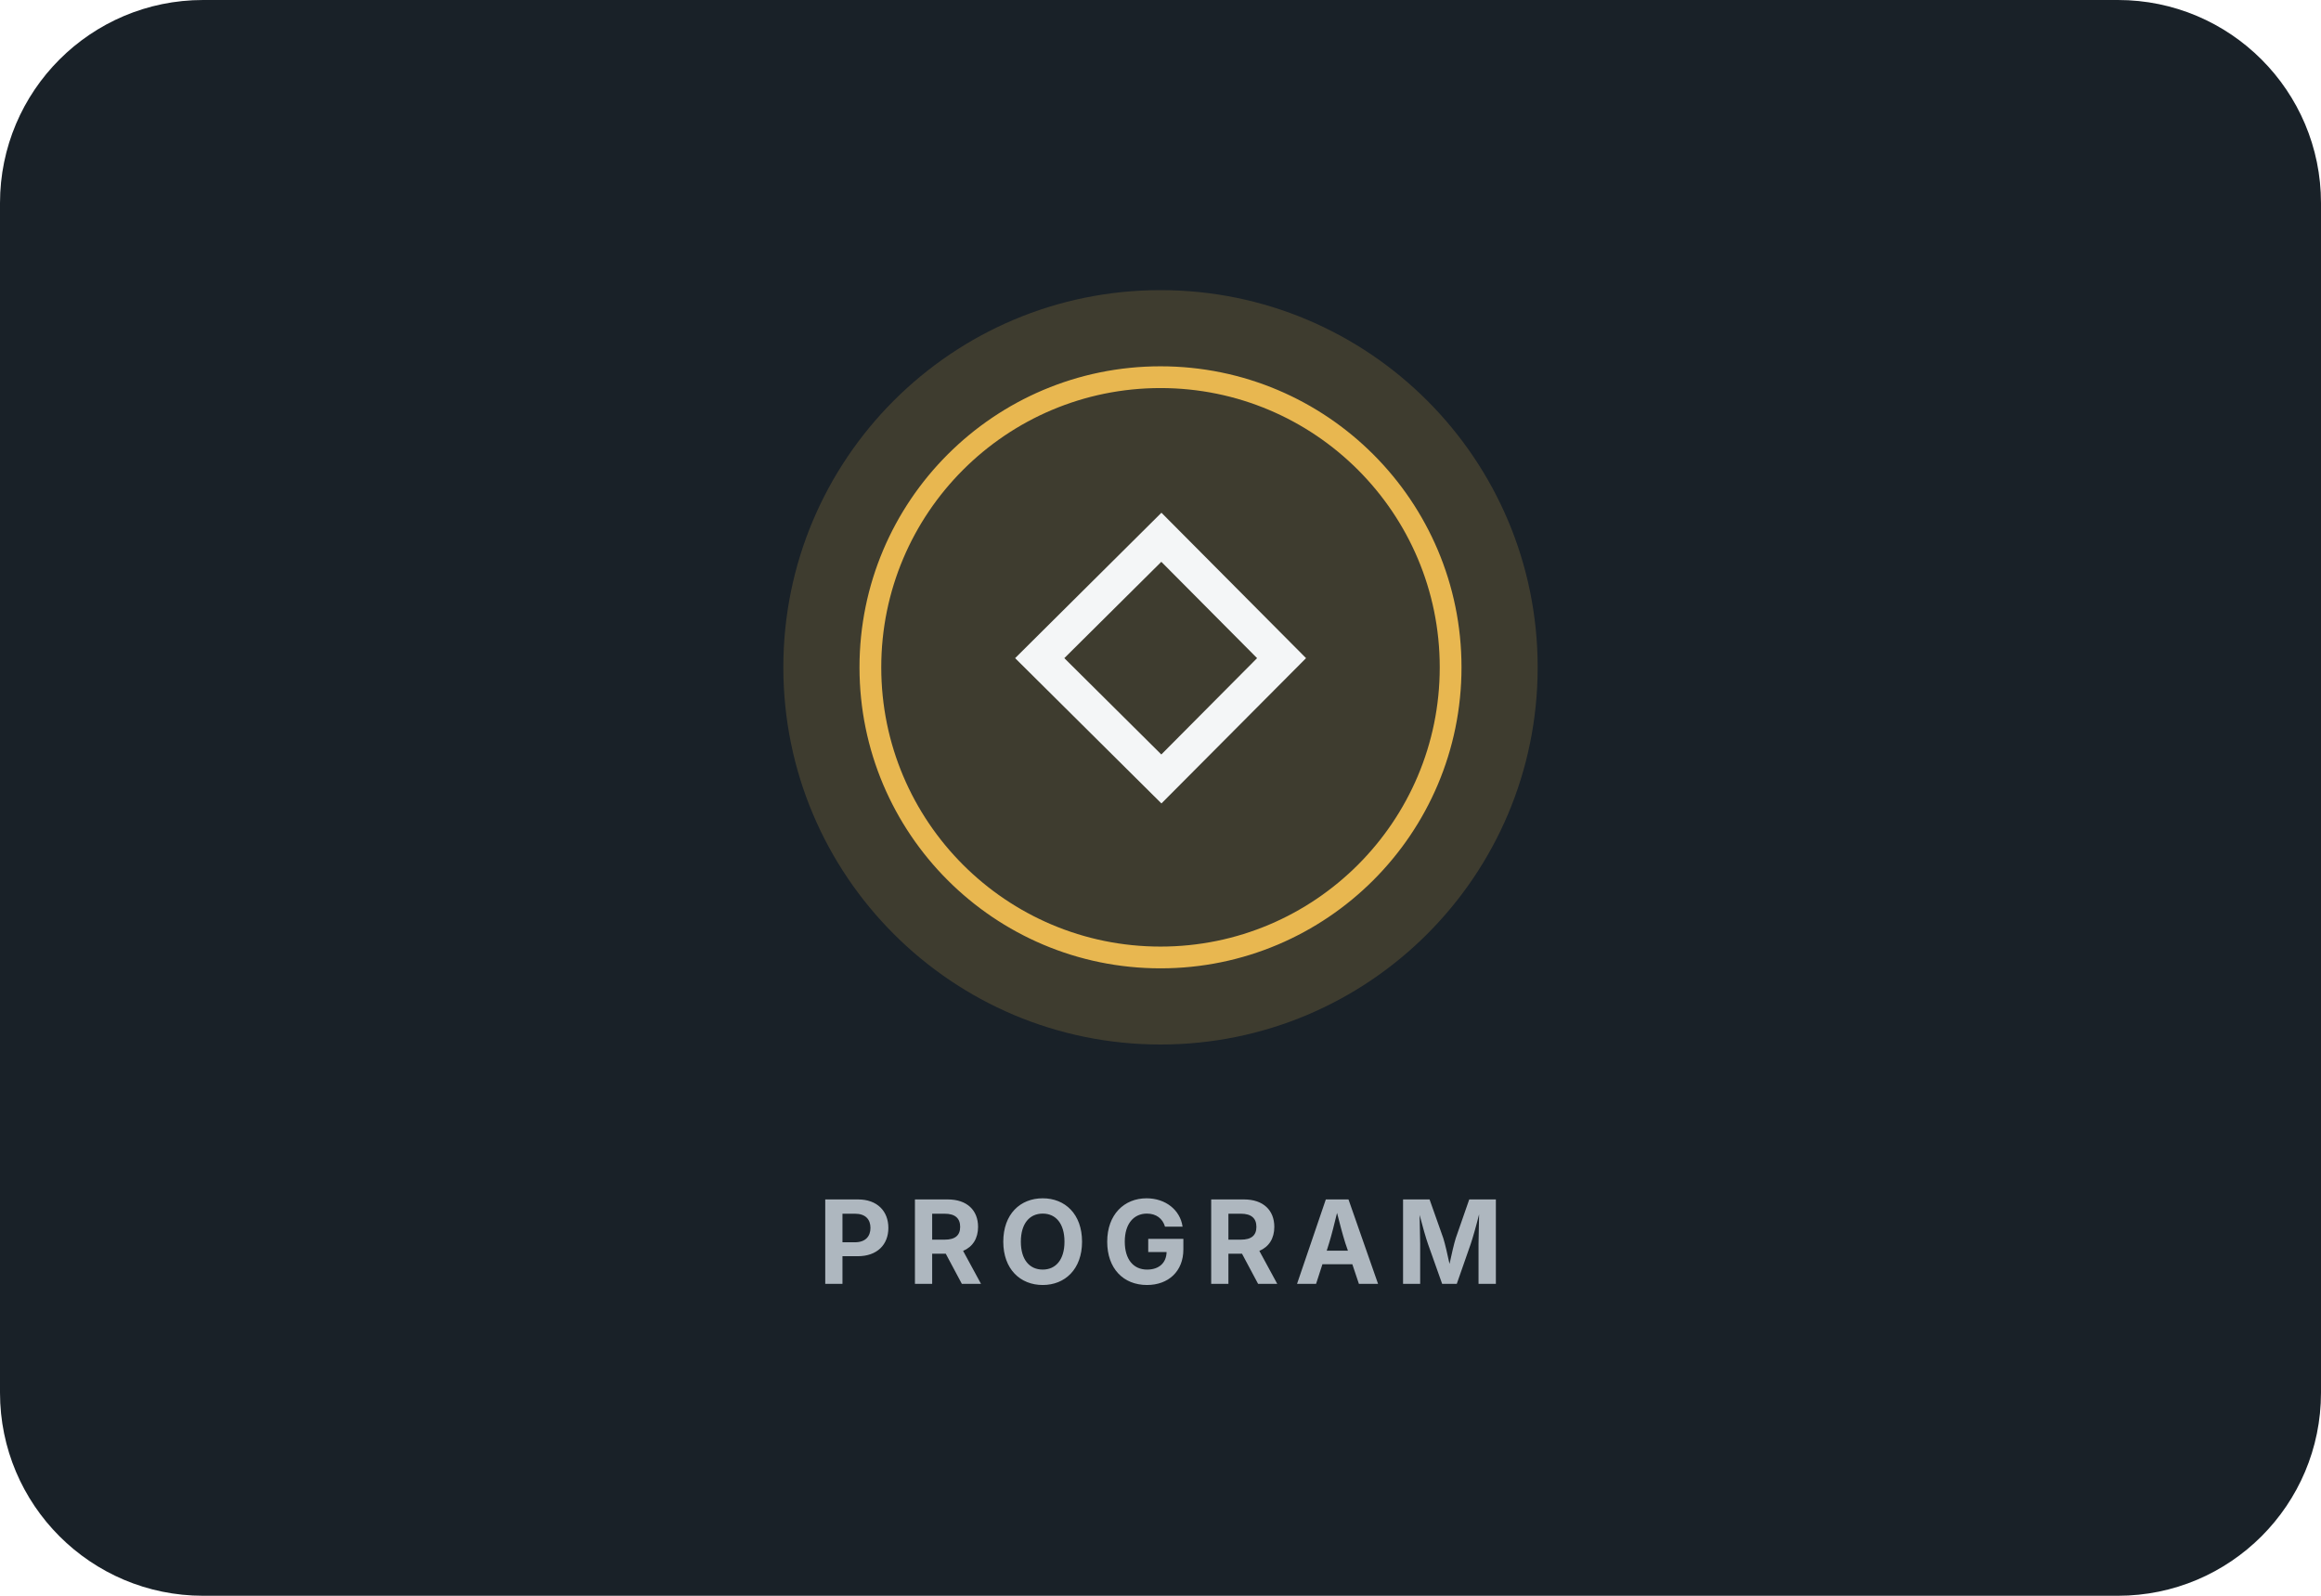
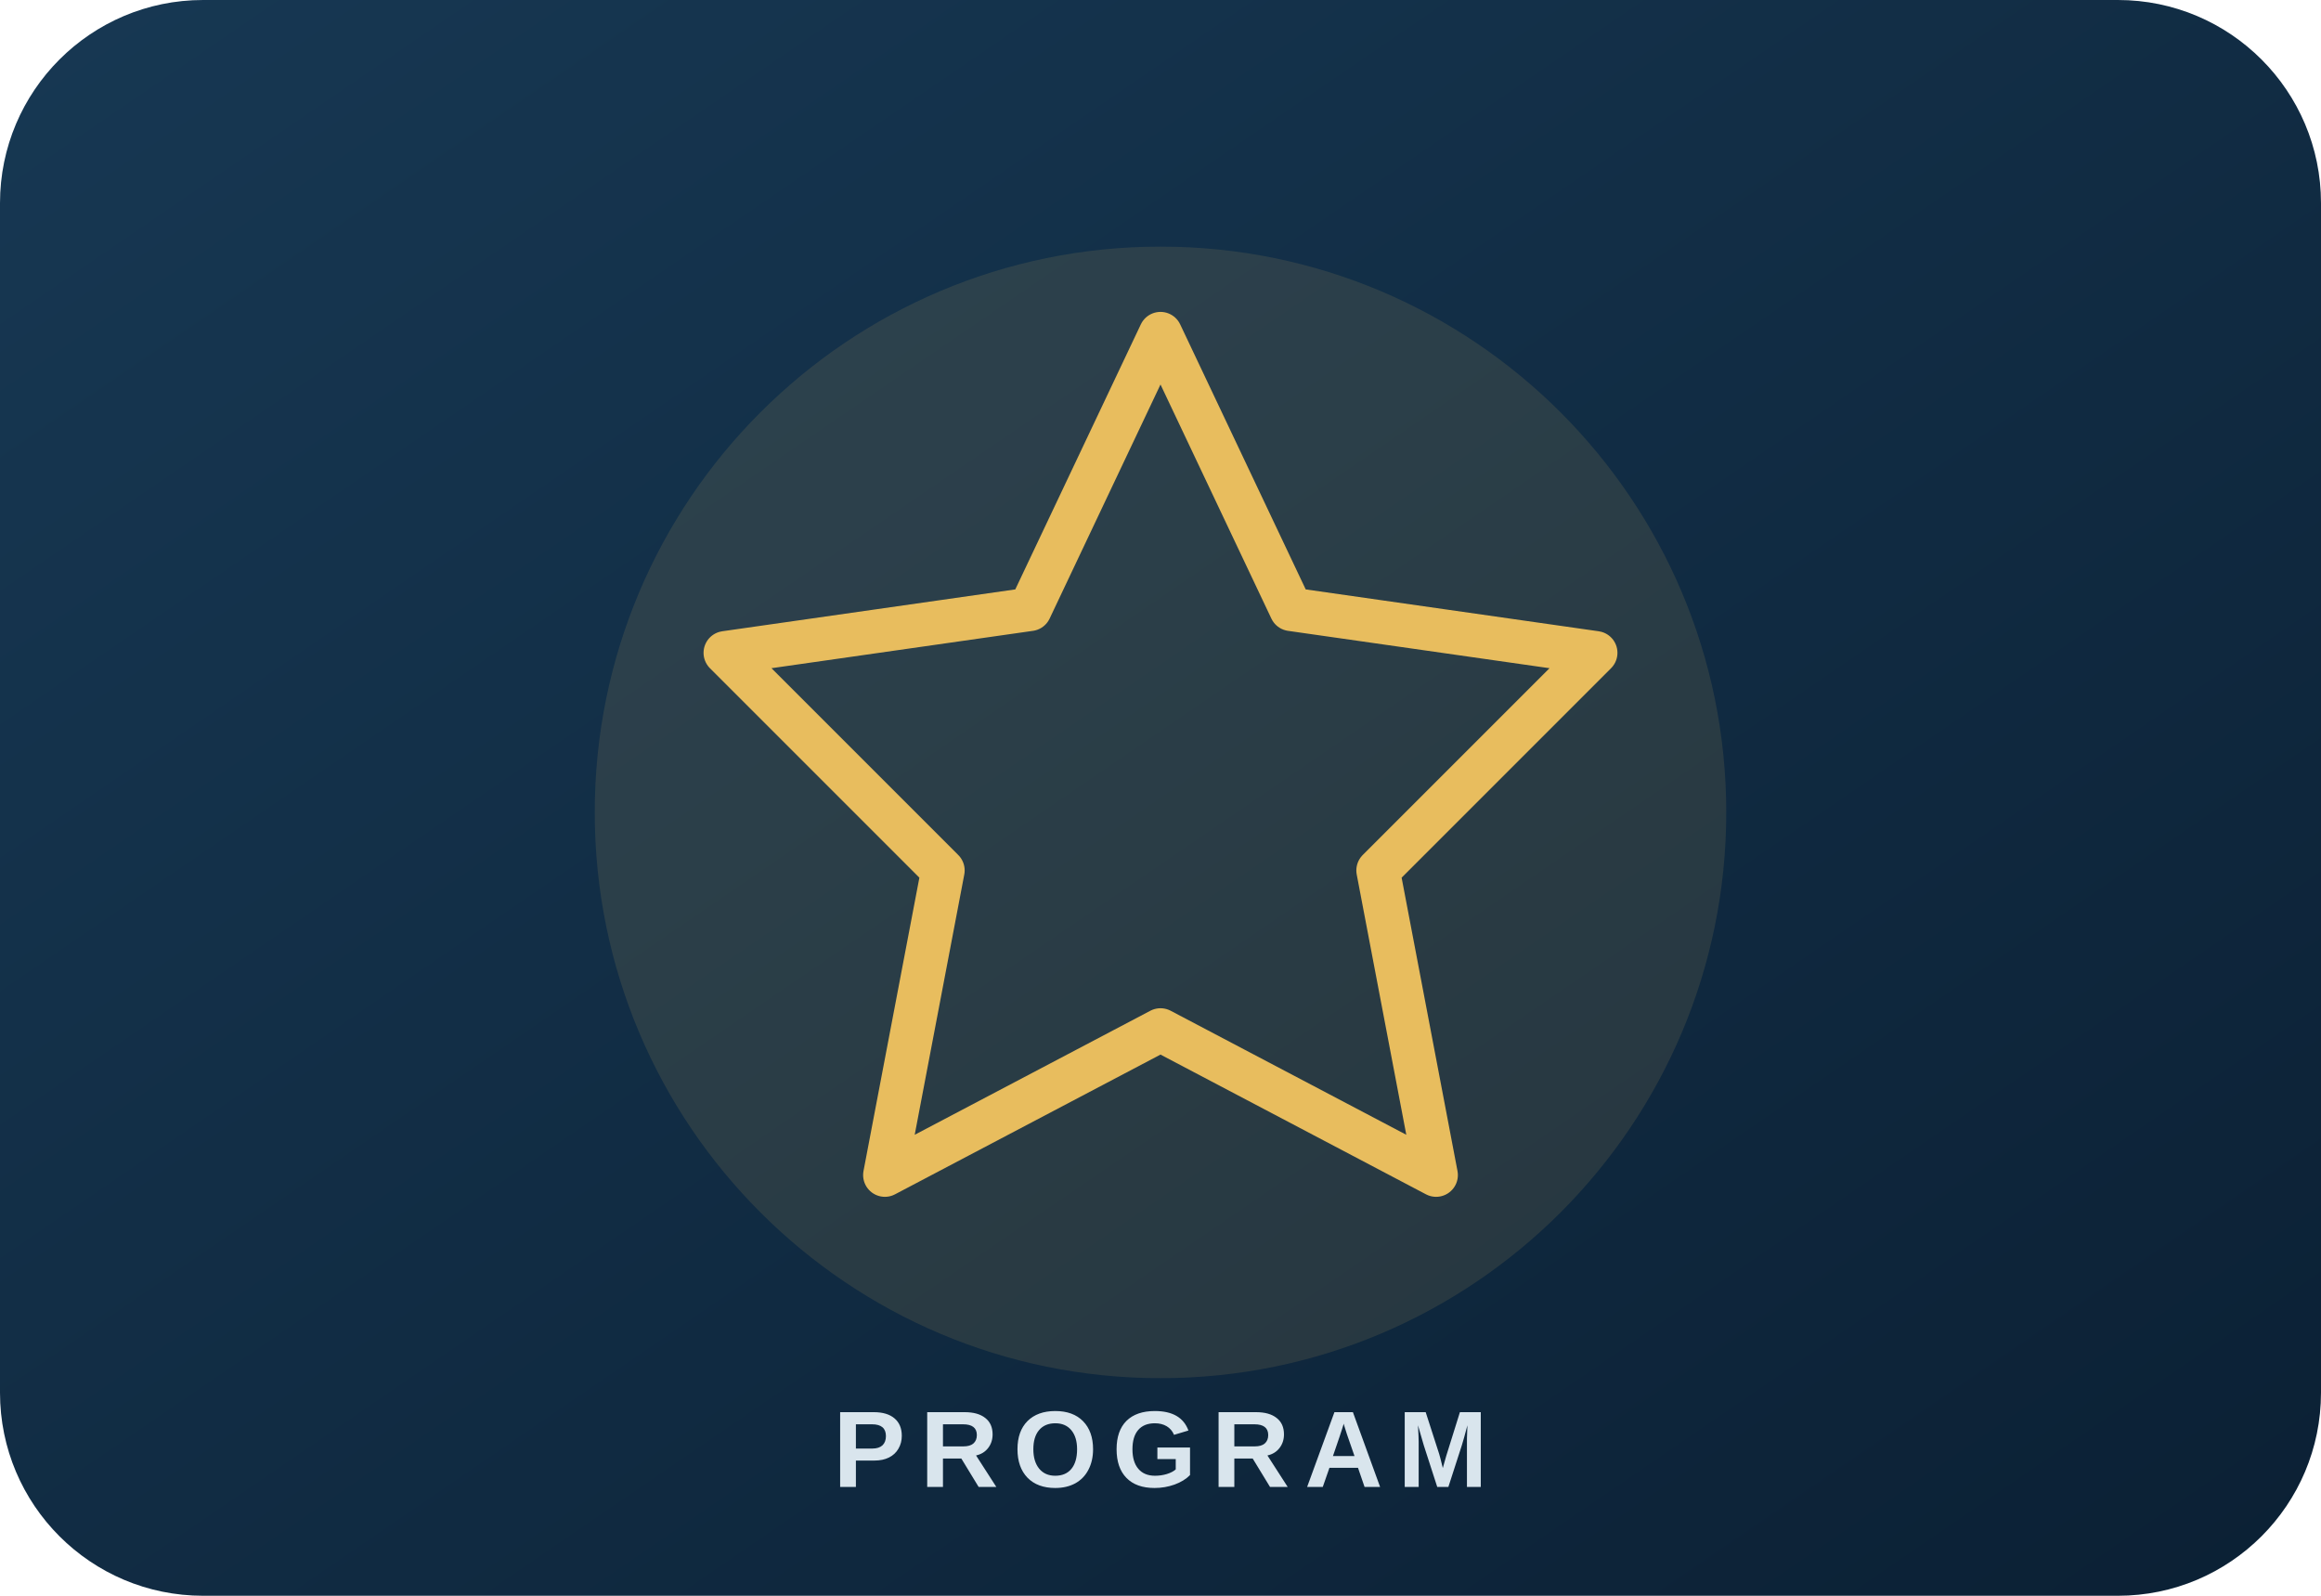
<svg xmlns="http://www.w3.org/2000/svg" width="320" height="220" viewBox="0 0 320 220">
-   <rect width="320" height="220" rx="28" fill="#192128" />
-   <circle cx="160" cy="92" r="52" fill="#e8b750" opacity="0.18" />
-   <circle cx="160" cy="92" r="40" fill="none" stroke="#e8b750" stroke-width="3" />
-   <text x="160" y="106" text-anchor="middle" font-family="-apple-system,BlinkMacSystemFont,Segoe UI,sans-serif" font-size="42" fill="#f4f6f7" font-weight="700">◇</text>
-   <text x="160" y="177" text-anchor="middle" font-family="-apple-system,BlinkMacSystemFont,Segoe UI,sans-serif" font-size="16" letter-spacing="2" fill="#aeb7bf" font-weight="700">PROGRAM</text>
+   <defs>
+     <linearGradient id="g" x1="0" y1="0" x2="1" y2="1">
+       <stop stop-color="#173853" />
+       <stop offset="1" stop-color="#0b2034" />
+     </linearGradient>
+   </defs>
+   <rect width="320" height="220" rx="28" fill="url(#g)" />
+   <circle cx="160" cy="112" r="78" fill="#e8bd5e" opacity=".12" />
+   <g fill="none" stroke="#e8bd5e" stroke-width="6" stroke-linecap="round" stroke-linejoin="round">
+     <path d="M160 46l18 38 42 6-30 30 8 42-38-20-38 20 8-42-30-30 42-6 18-38z" />
+   </g>
+   <text x="160" y="205" text-anchor="middle" font-family="Arial,sans-serif" font-size="15" letter-spacing="2" fill="#d9e5ed" font-weight="700">PROGRAM</text>
</svg>
